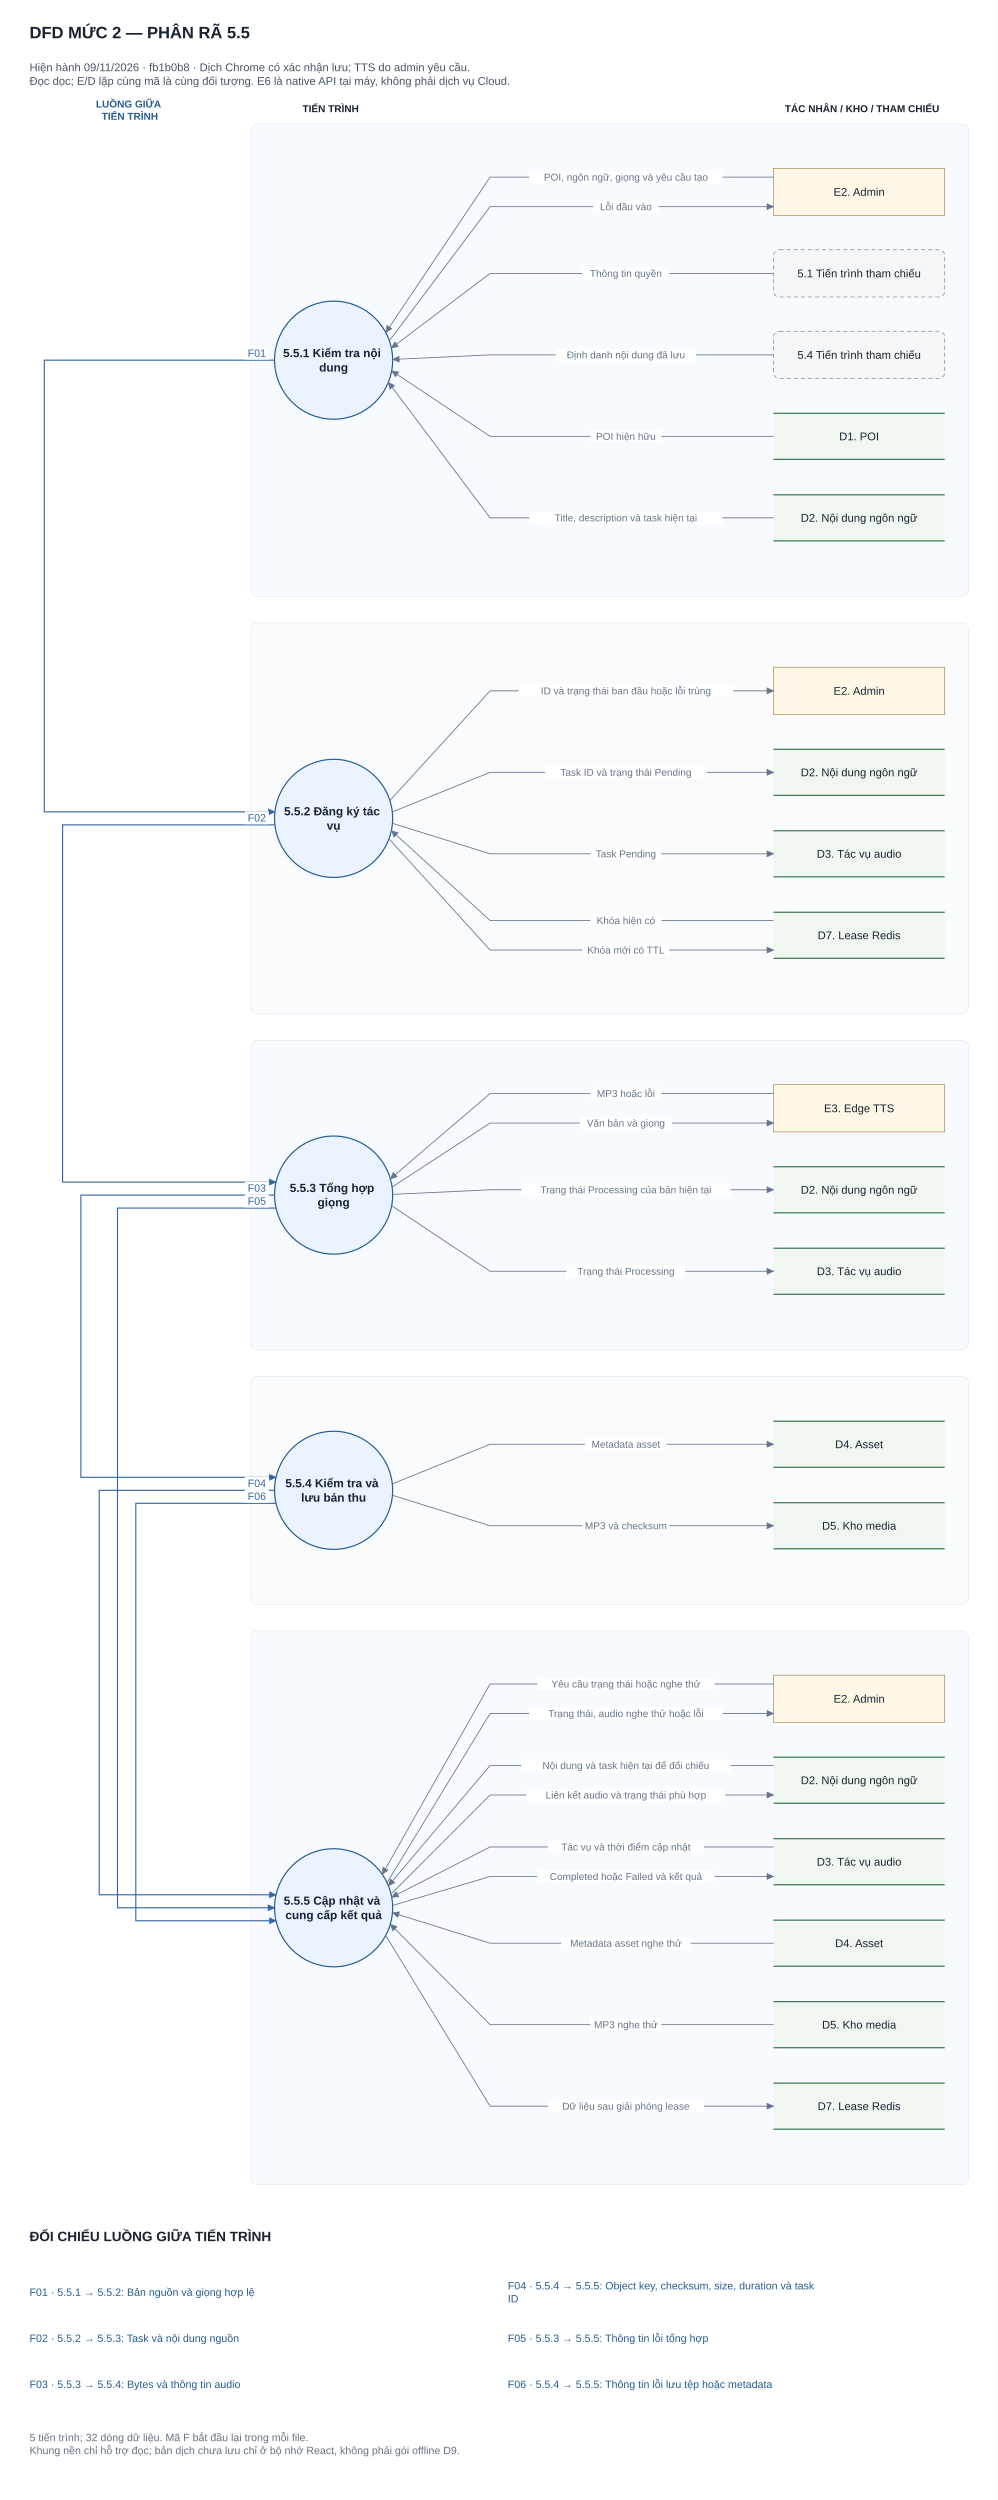
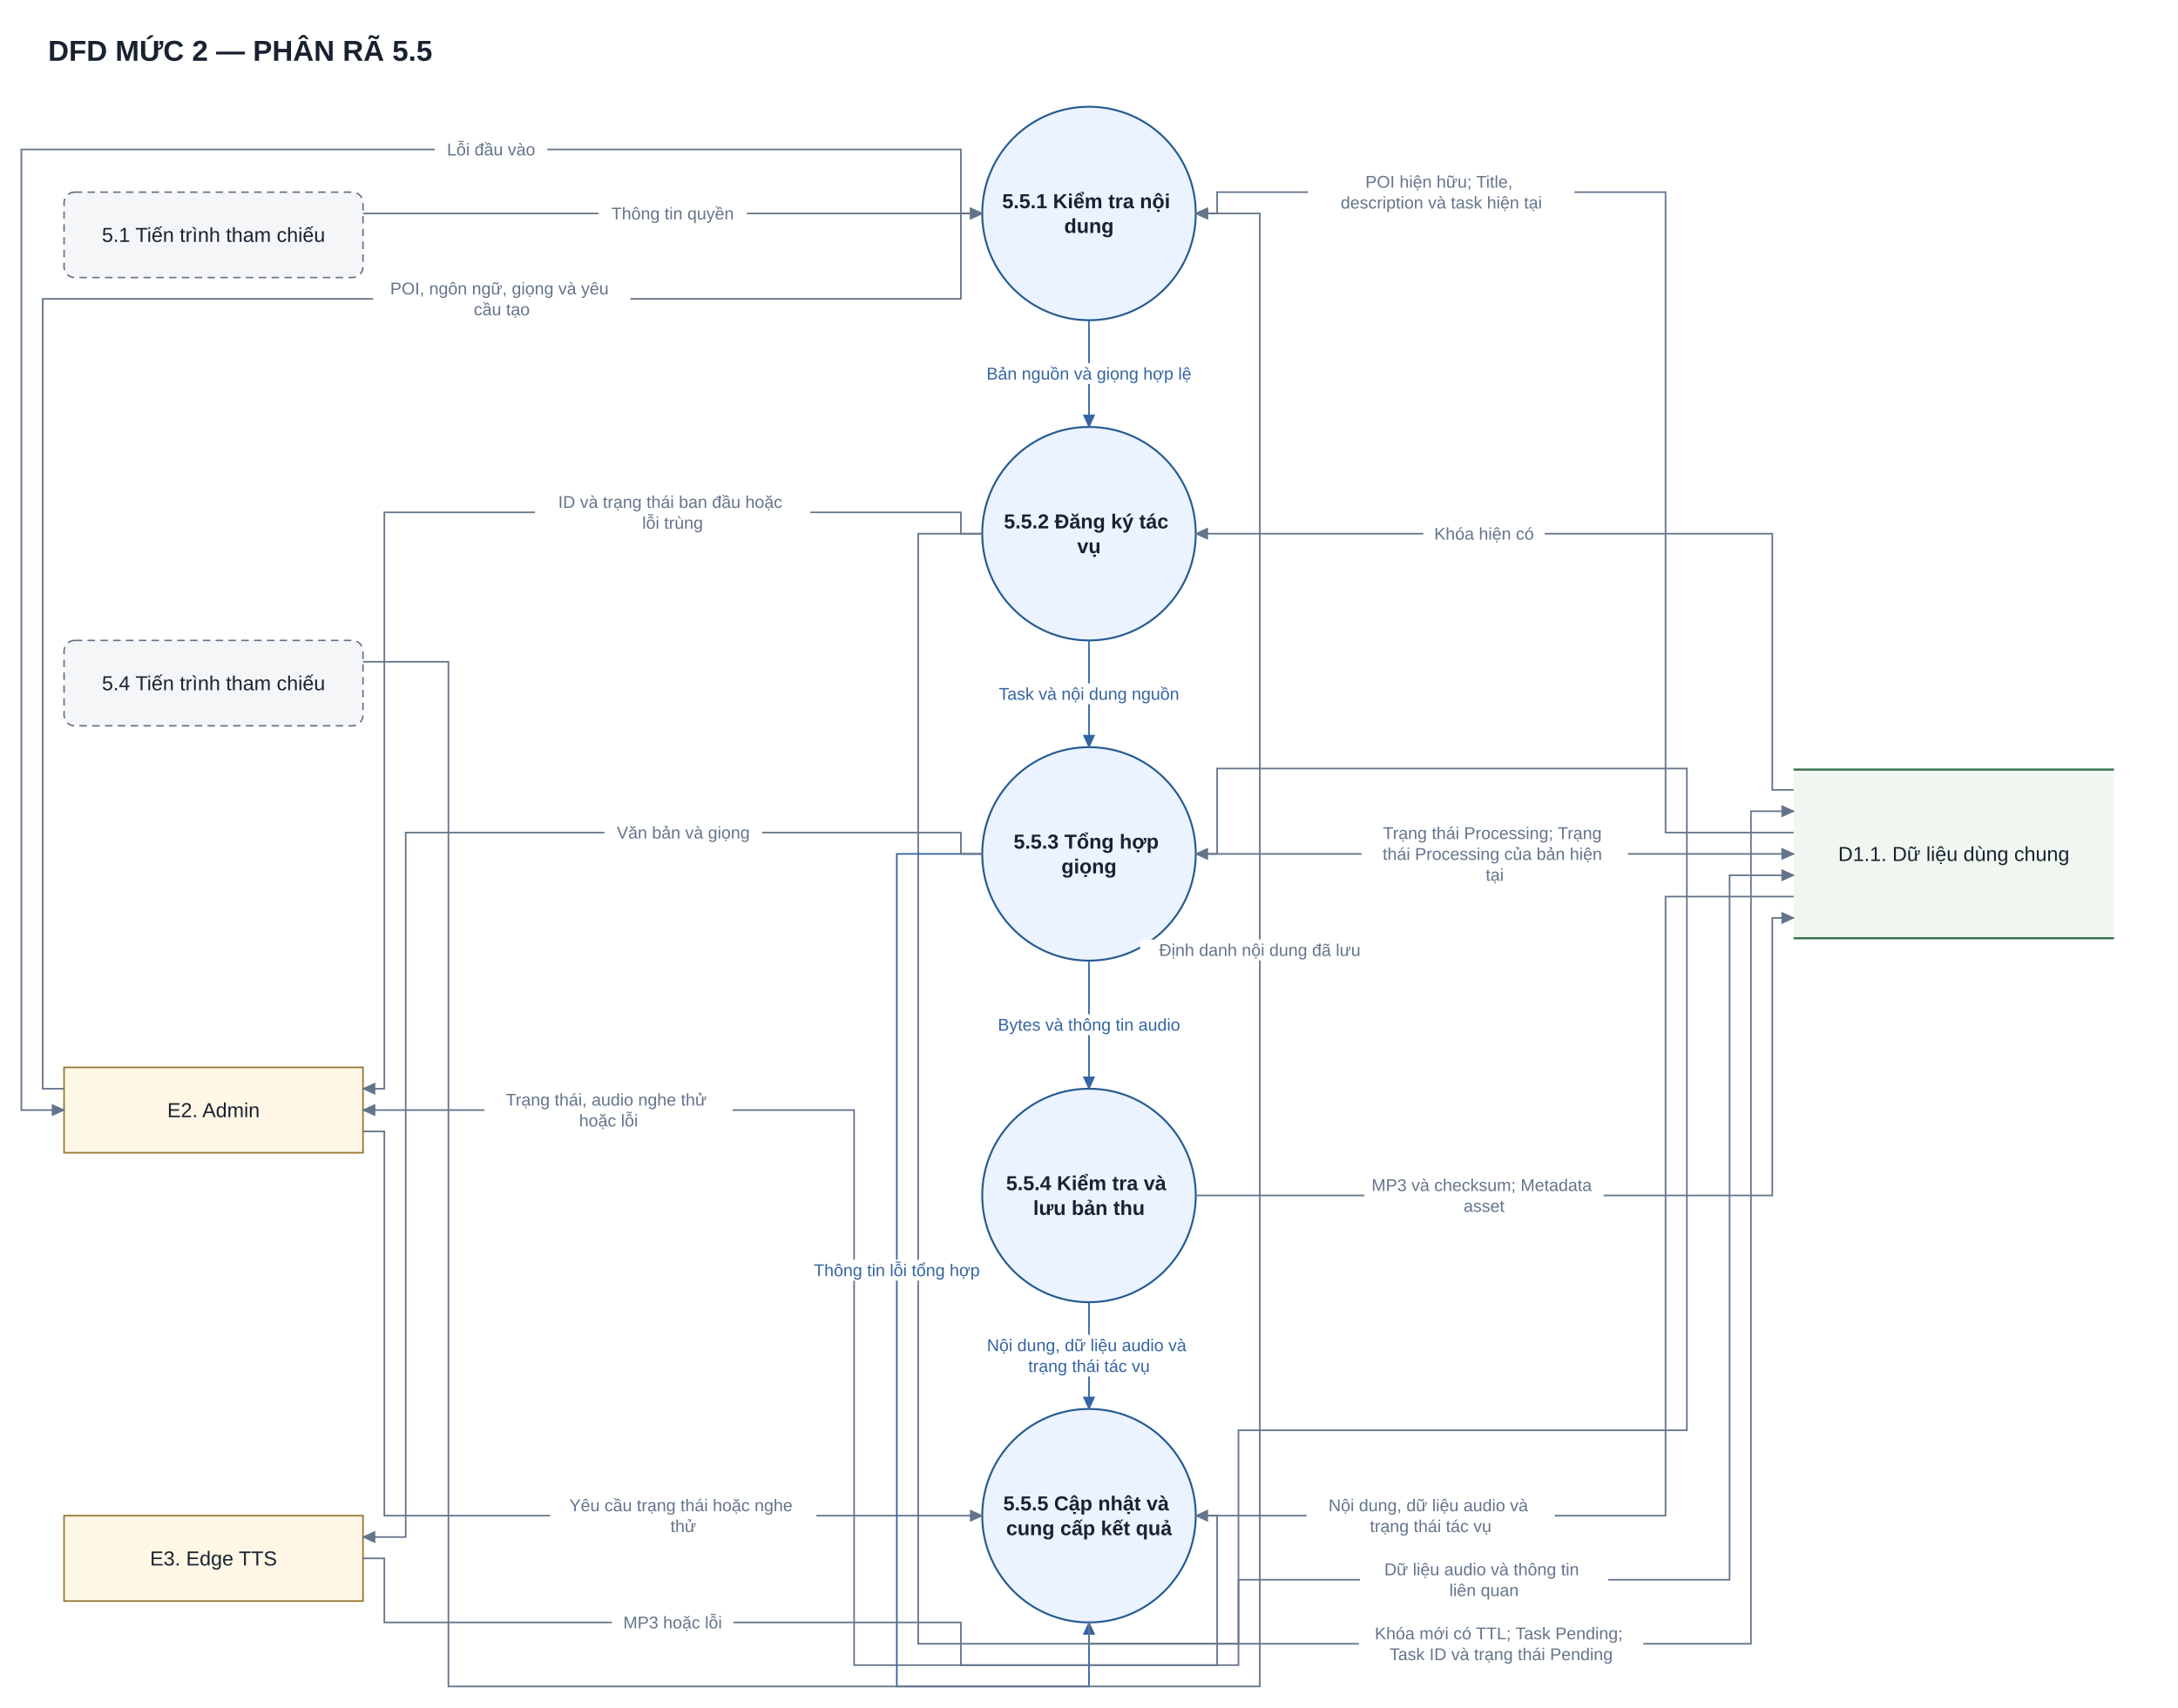
- <svg xmlns="http://www.w3.org/2000/svg" width="1690" height="4234" viewBox="0 0 1690 4234">
-   <rect width="1690" height="4234" fill="white" />
-   <rect x="425.0" y="210.0" width="1215.0" height="800.0" rx="10" fill="#f7faff" stroke="#e2e8f0" stroke-width="1" />
-   <ellipse cx="565.0" cy="610.0" rx="100.0" ry="100.0" fill="#eaf3ff" stroke="#245b91" stroke-width="2" />
-   <rect x="1310.0" y="285.0" width="290.0" height="80.0" rx="0" fill="#fff7e6" stroke="#9a7833" stroke-width="1" />
-   <rect x="1310.0" y="423.0" width="290.0" height="80.0" rx="10" fill="#f5f6f8" stroke="#667085" stroke-width="1" stroke-dasharray="7 5" />
-   <rect x="1310.0" y="561.0" width="290.0" height="80.0" rx="10" fill="#f5f6f8" stroke="#667085" stroke-width="1" stroke-dasharray="7 5" />
-   <rect x="1310.0" y="699.0" width="290.0" height="80.0" rx="0" fill="#f0f7f1" stroke="none" stroke-width="1" />
-   <rect x="1310.0" y="699.0" width="290.0" height="2.0" rx="0" fill="#38724e" stroke="none" stroke-width="1" />
-   <rect x="1310.0" y="777.0" width="290.0" height="2.0" rx="0" fill="#38724e" stroke="none" stroke-width="1" />
-   <rect x="1310.0" y="837.0" width="290.0" height="80.0" rx="0" fill="#f0f7f1" stroke="none" stroke-width="1" />
-   <rect x="1310.0" y="837.0" width="290.0" height="2.0" rx="0" fill="#38724e" stroke="none" stroke-width="1" />
-   <rect x="1310.0" y="915.0" width="290.0" height="2.0" rx="0" fill="#38724e" stroke="none" stroke-width="1" />
-   <rect x="425.0" y="1055.0" width="1215.0" height="662.0" rx="10" fill="#fafbfc" stroke="#e2e8f0" stroke-width="1" />
-   <ellipse cx="565.0" cy="1386.0" rx="100.0" ry="100.0" fill="#eaf3ff" stroke="#245b91" stroke-width="2" />
-   <rect x="1310.0" y="1130.0" width="290.0" height="80.0" rx="0" fill="#fff7e6" stroke="#9a7833" stroke-width="1" />
-   <rect x="1310.0" y="1268.0" width="290.0" height="80.0" rx="0" fill="#f0f7f1" stroke="none" stroke-width="1" />
-   <rect x="1310.0" y="1268.0" width="290.0" height="2.0" rx="0" fill="#38724e" stroke="none" stroke-width="1" />
-   <rect x="1310.0" y="1346.0" width="290.0" height="2.0" rx="0" fill="#38724e" stroke="none" stroke-width="1" />
-   <rect x="1310.0" y="1406.0" width="290.0" height="80.0" rx="0" fill="#f0f7f1" stroke="none" stroke-width="1" />
-   <rect x="1310.0" y="1406.0" width="290.0" height="2.0" rx="0" fill="#38724e" stroke="none" stroke-width="1" />
-   <rect x="1310.0" y="1484.0" width="290.0" height="2.0" rx="0" fill="#38724e" stroke="none" stroke-width="1" />
-   <rect x="1310.0" y="1544.0" width="290.0" height="80.0" rx="0" fill="#f0f7f1" stroke="none" stroke-width="1" />
-   <rect x="1310.0" y="1544.0" width="290.0" height="2.0" rx="0" fill="#38724e" stroke="none" stroke-width="1" />
-   <rect x="1310.0" y="1622.0" width="290.0" height="2.0" rx="0" fill="#38724e" stroke="none" stroke-width="1" />
-   <rect x="425.0" y="1762.0" width="1215.0" height="524.0" rx="10" fill="#f7faff" stroke="#e2e8f0" stroke-width="1" />
-   <ellipse cx="565.0" cy="2024.0" rx="100.0" ry="100.0" fill="#eaf3ff" stroke="#245b91" stroke-width="2" />
-   <rect x="1310.0" y="1837.0" width="290.0" height="80.0" rx="0" fill="#fff7e6" stroke="#9a7833" stroke-width="1" />
-   <rect x="1310.0" y="1975.0" width="290.0" height="80.0" rx="0" fill="#f0f7f1" stroke="none" stroke-width="1" />
-   <rect x="1310.0" y="1975.0" width="290.0" height="2.0" rx="0" fill="#38724e" stroke="none" stroke-width="1" />
-   <rect x="1310.0" y="2053.0" width="290.0" height="2.0" rx="0" fill="#38724e" stroke="none" stroke-width="1" />
-   <rect x="1310.0" y="2113.0" width="290.0" height="80.0" rx="0" fill="#f0f7f1" stroke="none" stroke-width="1" />
-   <rect x="1310.0" y="2113.0" width="290.0" height="2.0" rx="0" fill="#38724e" stroke="none" stroke-width="1" />
-   <rect x="1310.0" y="2191.0" width="290.0" height="2.0" rx="0" fill="#38724e" stroke="none" stroke-width="1" />
-   <rect x="425.0" y="2331.0" width="1215.0" height="386.0" rx="10" fill="#fafbfc" stroke="#e2e8f0" stroke-width="1" />
-   <ellipse cx="565.0" cy="2524.0" rx="100.0" ry="100.0" fill="#eaf3ff" stroke="#245b91" stroke-width="2" />
-   <rect x="1310.0" y="2406.0" width="290.0" height="80.0" rx="0" fill="#f0f7f1" stroke="none" stroke-width="1" />
-   <rect x="1310.0" y="2406.0" width="290.0" height="2.0" rx="0" fill="#38724e" stroke="none" stroke-width="1" />
-   <rect x="1310.0" y="2484.0" width="290.0" height="2.0" rx="0" fill="#38724e" stroke="none" stroke-width="1" />
-   <rect x="1310.0" y="2544.0" width="290.0" height="80.0" rx="0" fill="#f0f7f1" stroke="none" stroke-width="1" />
-   <rect x="1310.0" y="2544.0" width="290.0" height="2.0" rx="0" fill="#38724e" stroke="none" stroke-width="1" />
-   <rect x="1310.0" y="2622.0" width="290.0" height="2.0" rx="0" fill="#38724e" stroke="none" stroke-width="1" />
-   <rect x="425.0" y="2762.0" width="1215.0" height="938.0" rx="10" fill="#f7faff" stroke="#e2e8f0" stroke-width="1" />
-   <ellipse cx="565.0" cy="3231.0" rx="100.0" ry="100.0" fill="#eaf3ff" stroke="#245b91" stroke-width="2" />
-   <rect x="1310.0" y="2837.0" width="290.0" height="80.0" rx="0" fill="#fff7e6" stroke="#9a7833" stroke-width="1" />
-   <rect x="1310.0" y="2975.0" width="290.0" height="80.0" rx="0" fill="#f0f7f1" stroke="none" stroke-width="1" />
-   <rect x="1310.0" y="2975.0" width="290.0" height="2.0" rx="0" fill="#38724e" stroke="none" stroke-width="1" />
-   <rect x="1310.0" y="3053.0" width="290.0" height="2.0" rx="0" fill="#38724e" stroke="none" stroke-width="1" />
-   <rect x="1310.0" y="3113.0" width="290.0" height="80.0" rx="0" fill="#f0f7f1" stroke="none" stroke-width="1" />
-   <rect x="1310.0" y="3113.0" width="290.0" height="2.0" rx="0" fill="#38724e" stroke="none" stroke-width="1" />
-   <rect x="1310.0" y="3191.0" width="290.0" height="2.0" rx="0" fill="#38724e" stroke="none" stroke-width="1" />
-   <rect x="1310.0" y="3251.0" width="290.0" height="80.0" rx="0" fill="#f0f7f1" stroke="none" stroke-width="1" />
-   <rect x="1310.0" y="3251.0" width="290.0" height="2.0" rx="0" fill="#38724e" stroke="none" stroke-width="1" />
-   <rect x="1310.0" y="3329.0" width="290.0" height="2.0" rx="0" fill="#38724e" stroke="none" stroke-width="1" />
-   <rect x="1310.0" y="3389.0" width="290.0" height="80.0" rx="0" fill="#f0f7f1" stroke="none" stroke-width="1" />
-   <rect x="1310.0" y="3389.0" width="290.0" height="2.0" rx="0" fill="#38724e" stroke="none" stroke-width="1" />
-   <rect x="1310.0" y="3467.0" width="290.0" height="2.0" rx="0" fill="#38724e" stroke="none" stroke-width="1" />
-   <rect x="1310.0" y="3527.0" width="290.0" height="80.0" rx="0" fill="#f0f7f1" stroke="none" stroke-width="1" />
-   <rect x="1310.0" y="3527.0" width="290.0" height="2.0" rx="0" fill="#38724e" stroke="none" stroke-width="1" />
-   <rect x="1310.0" y="3605.0" width="290.0" height="2.0" rx="0" fill="#38724e" stroke="none" stroke-width="1" />
-   <polyline points="1310.0,300.0 830.0,300.0 653.32,563.1" fill="none" stroke="#64748b" stroke-width="1.4" />
-   <polygon points="653.32,563.1 655.301,551.181 663.603,556.755" fill="#64748b" stroke="#64748b" />
-   <rect x="896.326" y="289.63" width="327.35" height="20.74" fill="white" />
-   <text font-family="Arial, sans-serif" font-size="17.0" fill="#64748b" text-anchor="middle" font-weight="400">
-     <tspan x="1060.001" y="305.95">POI, ngôn ngữ, giọng và yêu cầu tạo</tspan>
+ <svg xmlns="http://www.w3.org/2000/svg" width="2040" height="1600" viewBox="0 0 2040 1600">
+   <rect width="2040" height="1600" fill="white" />
+   <rect x="60.0" y="1000.0" width="280.0" height="80.0" rx="0" fill="#fff7e6" stroke="#9a7833" stroke-width="1.5" />
+   <ellipse cx="1020.0" cy="200.0" rx="100.0" ry="100.0" fill="#eaf3ff" stroke="#245b91" stroke-width="1.8" />
+   <ellipse cx="1020.0" cy="500.0" rx="100.0" ry="100.0" fill="#eaf3ff" stroke="#245b91" stroke-width="1.8" />
+   <rect x="60.0" y="180.0" width="280.0" height="80.0" rx="10" fill="#f5f6f8" stroke="#667085" stroke-width="1.4" stroke-dasharray="7 5" />
+   <rect x="60.0" y="600.0" width="280.0" height="80.0" rx="10" fill="#f5f6f8" stroke="#667085" stroke-width="1.4" stroke-dasharray="7 5" />
+   <rect x="60.0" y="1420.0" width="280.0" height="80.0" rx="0" fill="#fff7e6" stroke="#9a7833" stroke-width="1.5" />
+   <ellipse cx="1020.0" cy="1120.0" rx="100.0" ry="100.0" fill="#eaf3ff" stroke="#245b91" stroke-width="1.8" />
+   <ellipse cx="1020.0" cy="1420.0" rx="100.0" ry="100.0" fill="#eaf3ff" stroke="#245b91" stroke-width="1.8" />
+   <ellipse cx="1020.0" cy="800.0" rx="100.0" ry="100.0" fill="#eaf3ff" stroke="#245b91" stroke-width="1.8" />
+   <rect x="1680.0" y="720.0" width="300.0" height="160.0" rx="0" fill="#f0f7f1" stroke="none" stroke-width="1" />
+   <rect x="1680.0" y="720.0" width="300.0" height="2.0" rx="0" fill="#38724e" stroke="none" stroke-width="1" />
+   <rect x="1680.0" y="878.0" width="300.0" height="2.0" rx="0" fill="#38724e" stroke="none" stroke-width="1" />
+   <polyline points="1120.0,800.0 1680.0,800.0" fill="none" stroke="#64748b" stroke-width="1.5" />
+   <polygon points="1680.0,800.0 1669.0,805.0 1669.0,795.0" fill="#64748b" stroke="#64748b" />
+   <rect x="1275.28" y="770.72" width="249.44" height="58.56" fill="white" />
+   <text font-family="Arial, sans-serif" font-size="16.0" fill="#64748b" text-anchor="middle" font-weight="400">
+     <tspan x="1400.0" y="786.08">Trạng thái Processing; Trạng</tspan>
+     <tspan x="1400.0" y="805.6">thái Processing của bản hiện</tspan>
+     <tspan x="1400.0" y="825.12">tại</tspan>
  </text>
-   <polyline points="1310.0,463.0 830.0,463.0 662.859,589.42" fill="none" stroke="#64748b" stroke-width="1.4" />
-   <polygon points="662.859,589.42 668.616,578.797 674.649,586.772" fill="#64748b" stroke="#64748b" />
-   <rect x="986.422" y="452.63" width="147.15" height="20.74" fill="white" />
-   <text font-family="Arial, sans-serif" font-size="17.0" fill="#64748b" text-anchor="middle" font-weight="400">
-     <tspan x="1059.997" y="468.95">Thông tin quyền</tspan>
+   <polyline points="340.0,200.0 920.0,200.0" fill="none" stroke="#64748b" stroke-width="1.5" />
+   <polygon points="920.0,200.0 909.0,205.0 909.0,195.0" fill="#64748b" stroke="#64748b" />
+   <rect x="560.4" y="190.24" width="139.2" height="19.52" fill="white" />
+   <text font-family="Arial, sans-serif" font-size="16.0" fill="#64748b" text-anchor="middle" font-weight="400">
+     <tspan x="630.0" y="205.6">Thông tin quyền</tspan>
  </text>
-   <polyline points="1310.0,601.0 830.0,601.0 664.992,608.74" fill="none" stroke="#64748b" stroke-width="1.4" />
-   <polygon points="664.992,608.74 675.746,603.23 676.214,613.219" fill="#64748b" stroke="#64748b" />
-   <rect x="941.37" y="590.63" width="237.25" height="20.74" fill="white" />
-   <text font-family="Arial, sans-serif" font-size="17.0" fill="#64748b" text-anchor="middle" font-weight="400">
-     <tspan x="1059.995" y="606.95">Định danh nội dung đã lưu</tspan>
+   <polyline points="1020.0,300.0 1020.0,400.0" fill="none" stroke="#3564a3" stroke-width="1.5" />
+   <polygon points="1020.0,400.0 1015.0,389.0 1025.0,389.0" fill="#3564a3" stroke="#3564a3" />
+   <rect x="908.0" y="340.24" width="224.0" height="19.52" fill="white" />
+   <text font-family="Arial, sans-serif" font-size="16.0" fill="#3564a3" text-anchor="middle" font-weight="400">
+     <tspan x="1020.0" y="355.6">Bản nguồn và giọng hợp lệ</tspan>
  </text>
-   <polyline points="1310.0,739.0 830.0,739.0 663.356,628.06" fill="none" stroke="#64748b" stroke-width="1.4" />
-   <polygon points="663.356,628.06 675.283,629.994 669.741,638.318" fill="#64748b" stroke="#64748b" />
-   <rect x="999.943" y="728.63" width="120.12" height="20.74" fill="white" />
-   <text font-family="Arial, sans-serif" font-size="17.0" fill="#64748b" text-anchor="middle" font-weight="400">
-     <tspan x="1060.003" y="744.95">POI hiện hữu</tspan>
+   <polyline points="1020.0,600.0 1020.0,700.0" fill="none" stroke="#3564a3" stroke-width="1.5" />
+   <polygon points="1020.0,700.0 1015.0,689.0 1025.0,689.0" fill="#3564a3" stroke="#3564a3" />
+   <rect x="920.72" y="640.24" width="198.56" height="19.52" fill="white" />
+   <text font-family="Arial, sans-serif" font-size="16.0" fill="#3564a3" text-anchor="middle" font-weight="400">
+     <tspan x="1020.0" y="655.6">Task và nội dung nguồn</tspan>
  </text>
-   <polyline points="1310.0,877.0 830.0,877.0 657.751,647.38" fill="none" stroke="#64748b" stroke-width="1.4" />
-   <polygon points="657.751,647.38 668.351,653.179 660.352,659.18" fill="#64748b" stroke="#64748b" />
-   <rect x="896.322" y="866.63" width="327.35" height="20.74" fill="white" />
-   <text font-family="Arial, sans-serif" font-size="17.0" fill="#64748b" text-anchor="middle" font-weight="400">
-     <tspan x="1059.997" y="882.95">Title, description và task hiện tại</tspan>
+   <polyline points="1020.0,1220.0 1020.0,1320.0" fill="none" stroke="#3564a3" stroke-width="1.5" />
+   <polygon points="1020.0,1320.0 1015.0,1309.0 1025.0,1309.0" fill="#3564a3" stroke="#3564a3" />
+   <rect x="903.76" y="1250.48" width="232.48" height="39.04" fill="white" />
+   <text font-family="Arial, sans-serif" font-size="16.0" fill="#3564a3" text-anchor="middle" font-weight="400">
+     <tspan x="1020.0" y="1265.84">Nội dung, dữ liệu audio và</tspan>
+     <tspan x="1020.0" y="1285.36">trạng thái tác vụ</tspan>
  </text>
-   <polyline points="659.433,577.1 830.0,350.0 1310.0,350.0" fill="none" stroke="#64748b" stroke-width="1.4" />
-   <polygon points="1310.0,350.0 1299.0,355.0 1299.0,345.0" fill="#64748b" stroke="#64748b" />
-   <rect x="1004.445" y="339.63" width="111.11" height="20.74" fill="white" />
-   <text font-family="Arial, sans-serif" font-size="17.0" fill="#64748b" text-anchor="middle" font-weight="400">
-     <tspan x="1060" y="355.95">Lỗi đầu vào</tspan>
+   <polyline points="1020.0,900.0 1020.0,1020.0" fill="none" stroke="#3564a3" stroke-width="1.5" />
+   <polygon points="1020.0,1020.0 1015.0,1009.0 1025.0,1009.0" fill="#3564a3" stroke="#3564a3" />
+   <rect x="912.24" y="950.24" width="215.52" height="19.52" fill="white" />
+   <text font-family="Arial, sans-serif" font-size="16.0" fill="#3564a3" text-anchor="middle" font-weight="400">
+     <tspan x="1020.0" y="965.6">Bytes và thông tin audio</tspan>
  </text>
-   <polyline points="1310.0,1559.0 830.0,1559.0 662.83,1406.72" fill="none" stroke="#64748b" stroke-width="1.4" />
-   <polygon points="662.83,1406.72 674.329,1410.431 667.595,1417.824" fill="#64748b" stroke="#64748b" />
-   <rect x="999.945" y="1548.63" width="120.12" height="20.74" fill="white" />
-   <text font-family="Arial, sans-serif" font-size="17.0" fill="#64748b" text-anchor="middle" font-weight="400">
-     <tspan x="1060.005" y="1564.95">Khóa hiện có</tspan>
+   <polyline points="1120.0,1120.0 1660.0,1120.0 1660.0,860.0 1680.0,860.0" fill="none" stroke="#64748b" stroke-width="1.5" />
+   <polygon points="1680.0,860.0 1669.0,865.0 1669.0,855.0" fill="#64748b" stroke="#64748b" />
+   <rect x="1278.0" y="1100.48" width="224.0" height="39.04" fill="white" />
+   <text font-family="Arial, sans-serif" font-size="16.0" fill="#64748b" text-anchor="middle" font-weight="400">
+     <tspan x="1390.0" y="1115.84">MP3 và checksum; Metadata</tspan>
+     <tspan x="1390.0" y="1135.36">asset</tspan>
  </text>
-   <polyline points="658.779,1420.72 830.0,1609.0 1310.0,1609.0" fill="none" stroke="#64748b" stroke-width="1.4" />
-   <polygon points="1310.0,1609.0 1299.0,1614.0 1299.0,1604.0" fill="#64748b" stroke="#64748b" />
-   <rect x="986.429" y="1598.63" width="147.15" height="20.74" fill="white" />
-   <text font-family="Arial, sans-serif" font-size="17.0" fill="#64748b" text-anchor="middle" font-weight="400">
-     <tspan x="1060.004" y="1614.95">Khóa mới có TTL</tspan>
+   <polyline points="1680.0,740.0 1660.0,740.0 1660.0,500.0 1120.0,500.0" fill="none" stroke="#64748b" stroke-width="1.5" />
+   <polygon points="1120.0,500.0 1131.0,495.0 1131.0,505.0" fill="#64748b" stroke="#64748b" />
+   <rect x="1333.12" y="490.24" width="113.76" height="19.52" fill="white" />
+   <text font-family="Arial, sans-serif" font-size="16.0" fill="#64748b" text-anchor="middle" font-weight="400">
+     <tspan x="1390.0" y="505.6">Khóa hiện có</tspan>
  </text>
-   <polyline points="664.647,1394.4 830.0,1446.0 1310.0,1446.0" fill="none" stroke="#64748b" stroke-width="1.4" />
-   <polygon points="1310.0,1446.0 1299.0,1451.0 1299.0,1441.0" fill="#64748b" stroke="#64748b" />
-   <rect x="999.941" y="1435.63" width="120.12" height="20.74" fill="white" />
-   <text font-family="Arial, sans-serif" font-size="17.0" fill="#64748b" text-anchor="middle" font-weight="400">
-     <tspan x="1060.001" y="1451.95">Task Pending</tspan>
+   <polyline points="920.0,500.0 860.0,500.0 860.0,1540.0 1640.0,1540.0 1640.0,760.0 1680.0,760.0" fill="none" stroke="#64748b" stroke-width="1.5" />
+   <polygon points="1680.0,760.0 1669.0,765.0 1669.0,755.0" fill="#64748b" stroke="#64748b" />
+   <rect x="1272.8" y="1520.48" width="266.4" height="39.04" fill="white" />
+   <text font-family="Arial, sans-serif" font-size="16.0" fill="#64748b" text-anchor="middle" font-weight="400">
+     <tspan x="1406.0" y="1535.84">Khóa mới có TTL; Task Pending;</tspan>
+     <tspan x="1406.0" y="1555.36">Task ID và trạng thái Pending</tspan>
  </text>
-   <polyline points="664.402,1375.08 830.0,1308.0 1310.0,1308.0" fill="none" stroke="#64748b" stroke-width="1.4" />
-   <polygon points="1310.0,1308.0 1299.0,1313.0 1299.0,1303.0" fill="#64748b" stroke="#64748b" />
-   <rect x="923.351" y="1297.63" width="273.29" height="20.74" fill="white" />
-   <text font-family="Arial, sans-serif" font-size="17.0" fill="#64748b" text-anchor="middle" font-weight="400">
-     <tspan x="1059.996" y="1313.95">Task ID và trạng thái Pending</tspan>
+   <polyline points="340.0,1060.0 360.0,1060.0 360.0,1420.0 920.0,1420.0" fill="none" stroke="#64748b" stroke-width="1.5" />
+   <polygon points="920.0,1420.0 909.0,1425.0 909.0,1415.0" fill="#64748b" stroke="#64748b" />
+   <rect x="515.28" y="1400.48" width="249.44" height="39.04" fill="white" />
+   <text font-family="Arial, sans-serif" font-size="16.0" fill="#64748b" text-anchor="middle" font-weight="400">
+     <tspan x="640.0" y="1415.84">Yêu cầu trạng thái hoặc nghe</tspan>
+     <tspan x="640.0" y="1435.36">thử</tspan>
  </text>
-   <polyline points="660.318,1355.76 830.0,1170.0 1310.0,1170.0" fill="none" stroke="#64748b" stroke-width="1.4" />
-   <polygon points="1310.0,1170.0 1299.0,1175.0 1299.0,1165.0" fill="#64748b" stroke="#64748b" />
-   <rect x="878.309" y="1159.63" width="363.39" height="20.74" fill="white" />
-   <text font-family="Arial, sans-serif" font-size="17.0" fill="#64748b" text-anchor="middle" font-weight="400">
-     <tspan x="1060.004" y="1175.95">ID và trạng thái ban đầu hoặc lỗi trùng</tspan>
+   <polyline points="1120.0,1420.0 1140.0,1420.0 1140.0,1560.0 800.0,1560.0 800.0,1040.0 340.0,1040.0" fill="none" stroke="#64748b" stroke-width="1.5" />
+   <polygon points="340.0,1040.0 351.0,1035.0 351.0,1045.0" fill="#64748b" stroke="#64748b" />
+   <rect x="453.76" y="1020.48" width="232.48" height="39.04" fill="white" />
+   <text font-family="Arial, sans-serif" font-size="16.0" fill="#64748b" text-anchor="middle" font-weight="400">
+     <tspan x="570.0" y="1035.84">Trạng thái, audio nghe thử</tspan>
+     <tspan x="570.0" y="1055.36">hoặc lỗi</tspan>
  </text>
-   <polyline points="663.356,2042.06 830.0,2153.0 1310.0,2153.0" fill="none" stroke="#64748b" stroke-width="1.4" />
-   <polygon points="1310.0,2153.0 1299.0,2158.0 1299.0,2148.0" fill="#64748b" stroke="#64748b" />
-   <rect x="959.398" y="2142.63" width="201.21" height="20.74" fill="white" />
-   <text font-family="Arial, sans-serif" font-size="17.0" fill="#64748b" text-anchor="middle" font-weight="400">
-     <tspan x="1060.003" y="2158.95">Trạng thái Processing</tspan>
+   <polyline points="920.0,800.0 840.0,800.0 840.0,1580.0 1020.0,1580.0 1020.0,1520.0" fill="none" stroke="#3564a3" stroke-width="1.5" />
+   <polygon points="1020.0,1520.0 1025.0,1531.0 1015.0,1531.0" fill="#3564a3" stroke="#3564a3" />
+   <rect x="740.72" y="1180.24" width="198.56" height="19.52" fill="white" />
+   <text font-family="Arial, sans-serif" font-size="16.0" fill="#3564a3" text-anchor="middle" font-weight="400">
+     <tspan x="840.0" y="1195.6">Thông tin lỗi tổng hợp</tspan>
  </text>
-   <polyline points="664.992,2022.74 830.0,2015.0 1310.0,2015.0" fill="none" stroke="#64748b" stroke-width="1.4" />
-   <polygon points="1310.0,2015.0 1299.0,2020.0 1299.0,2010.0" fill="#64748b" stroke="#64748b" />
-   <rect x="882.805" y="2004.63" width="354.38" height="20.74" fill="white" />
-   <text font-family="Arial, sans-serif" font-size="17.0" fill="#64748b" text-anchor="middle" font-weight="400">
-     <tspan x="1059.995" y="2020.95">Trạng thái Processing của bản hiện tại</tspan>
+   <polyline points="340.0,620.0 420.0,620.0 420.0,1580.0 1180.0,1580.0 1180.0,200.0 1120.0,200.0" fill="none" stroke="#64748b" stroke-width="1.5" />
+   <polygon points="1120.0,200.0 1131.0,195.0 1131.0,205.0" fill="#64748b" stroke="#64748b" />
+   <rect x="1068.0" y="880.24" width="224.0" height="19.52" fill="white" />
+   <text font-family="Arial, sans-serif" font-size="16.0" fill="#64748b" text-anchor="middle" font-weight="400">
+     <tspan x="1180.0" y="895.6">Định danh nội dung đã lưu</tspan>
  </text>
-   <polyline points="664.074,2010.42 830.0,1902.0 1310.0,1902.0" fill="none" stroke="#64748b" stroke-width="1.4" />
-   <polygon points="1310.0,1902.0 1299.0,1907.0 1299.0,1897.0" fill="#64748b" stroke="#64748b" />
-   <rect x="981.916" y="1891.63" width="156.16" height="20.74" fill="white" />
-   <text font-family="Arial, sans-serif" font-size="17.0" fill="#64748b" text-anchor="middle" font-weight="400">
-     <tspan x="1059.996" y="1907.95">Văn bản và giọng</tspan>
+   <polyline points="920.0,500.0 900.0,500.0 900.0,480.0 360.0,480.0 360.0,1020.0 340.0,1020.0" fill="none" stroke="#64748b" stroke-width="1.5" />
+   <polygon points="340.0,1020.0 351.0,1015.0 351.0,1025.0" fill="#64748b" stroke="#64748b" />
+   <rect x="501.04" y="460.48" width="257.92" height="39.04" fill="white" />
+   <text font-family="Arial, sans-serif" font-size="16.0" fill="#64748b" text-anchor="middle" font-weight="400">
+     <tspan x="630.0" y="475.84">ID và trạng thái ban đầu hoặc</tspan>
+     <tspan x="630.0" y="495.36">lỗi trùng</tspan>
  </text>
-   <polyline points="1310.0,1852.0 830.0,1852.0 661.122,1996.42" fill="none" stroke="#64748b" stroke-width="1.4" />
-   <polygon points="661.122,1996.42 666.232,1985.471 672.731,1993.071" fill="#64748b" stroke="#64748b" />
-   <rect x="999.935" y="1841.63" width="120.12" height="20.74" fill="white" />
-   <text font-family="Arial, sans-serif" font-size="17.0" fill="#64748b" text-anchor="middle" font-weight="400">
-     <tspan x="1059.995" y="1857.95">MP3 hoặc lỗi</tspan>
+   <polyline points="1680.0,840.0 1560.0,840.0 1560.0,1420.0 1120.0,1420.0" fill="none" stroke="#64748b" stroke-width="1.5" />
+   <polygon points="1120.0,1420.0 1131.0,1415.0 1131.0,1425.0" fill="#64748b" stroke="#64748b" />
+   <rect x="1223.76" y="1400.48" width="232.48" height="39.04" fill="white" />
+   <text font-family="Arial, sans-serif" font-size="16.0" fill="#64748b" text-anchor="middle" font-weight="400">
+     <tspan x="1340.0" y="1415.84">Nội dung, dữ liệu audio và</tspan>
+     <tspan x="1340.0" y="1435.36">trạng thái tác vụ</tspan>
  </text>
-   <polyline points="664.647,2532.4 830.0,2584.0 1310.0,2584.0" fill="none" stroke="#64748b" stroke-width="1.4" />
-   <polygon points="1310.0,2584.0 1299.0,2589.0 1299.0,2579.0" fill="#64748b" stroke="#64748b" />
-   <rect x="986.426" y="2573.63" width="147.15" height="20.74" fill="white" />
-   <text font-family="Arial, sans-serif" font-size="17.0" fill="#64748b" text-anchor="middle" font-weight="400">
-     <tspan x="1060.001" y="2589.95">MP3 và checksum</tspan>
+   <polyline points="1020.0,1520.0 1020.0,1540.0 1160.0,1540.0 1160.0,1480.0 1620.0,1480.0 1620.0,820.0 1680.0,820.0" fill="none" stroke="#64748b" stroke-width="1.5" />
+   <polygon points="1680.0,820.0 1669.0,825.0 1669.0,815.0" fill="#64748b" stroke="#64748b" />
+   <rect x="1273.76" y="1460.48" width="232.48" height="39.04" fill="white" />
+   <text font-family="Arial, sans-serif" font-size="16.0" fill="#64748b" text-anchor="middle" font-weight="400">
+     <tspan x="1390.0" y="1475.84">Dữ liệu audio và thông tin</tspan>
+     <tspan x="1390.0" y="1495.36">liên quan</tspan>
  </text>
-   <polyline points="664.402,2513.08 830.0,2446.0 1310.0,2446.0" fill="none" stroke="#64748b" stroke-width="1.4" />
-   <polygon points="1310.0,2446.0 1299.0,2451.0 1299.0,2441.0" fill="#64748b" stroke="#64748b" />
-   <rect x="990.926" y="2435.63" width="138.14" height="20.74" fill="white" />
-   <text font-family="Arial, sans-serif" font-size="17.0" fill="#64748b" text-anchor="middle" font-weight="400">
-     <tspan x="1059.996" y="2451.95">Metadata asset</tspan>
+   <polyline points="1680.0,780.0 1560.0,780.0 1560.0,180.0 1140.0,180.0 1140.0,200.0 1120.0,200.0" fill="none" stroke="#64748b" stroke-width="1.5" />
+   <polygon points="1120.0,200.0 1131.0,195.0 1131.0,205.0" fill="#64748b" stroke="#64748b" />
+   <rect x="1225.28" y="160.48" width="249.44" height="39.04" fill="white" />
+   <text font-family="Arial, sans-serif" font-size="16.0" fill="#64748b" text-anchor="middle" font-weight="400">
+     <tspan x="1350.0" y="175.84">POI hiện hữu; Title,</tspan>
+     <tspan x="1350.0" y="195.36">description và task hiện tại</tspan>
  </text>
-   <polyline points="1310.0,2990.0 830.0,2990.0 657.807,3193.76" fill="none" stroke="#64748b" stroke-width="1.4" />
-   <polygon points="657.807,3193.76 661.088,3182.131 668.726,3188.586" fill="#64748b" stroke="#64748b" />
-   <rect x="882.813" y="2979.63" width="354.38" height="20.74" fill="white" />
-   <text font-family="Arial, sans-serif" font-size="17.0" fill="#64748b" text-anchor="middle" font-weight="400">
-     <tspan x="1060.003" y="2995.95">Nội dung và task hiện tại để đối chiếu</tspan>
+   <polyline points="920.0,800.0 900.0,800.0 900.0,780.0 380.0,780.0 380.0,1440.0 340.0,1440.0" fill="none" stroke="#64748b" stroke-width="1.5" />
+   <polygon points="340.0,1440.0 351.0,1435.0 351.0,1445.0" fill="#64748b" stroke="#64748b" />
+   <rect x="566.16" y="770.24" width="147.68" height="19.52" fill="white" />
+   <text font-family="Arial, sans-serif" font-size="16.0" fill="#64748b" text-anchor="middle" font-weight="400">
+     <tspan x="640.0" y="785.6">Văn bản và giọng</tspan>
  </text>
-   <polyline points="1310.0,3128.0 830.0,3128.0 663.381,3213.08" fill="none" stroke="#64748b" stroke-width="1.4" />
-   <polygon points="663.381,3213.08 670.904,3203.624 675.452,3212.531" fill="#64748b" stroke="#64748b" />
-   <rect x="927.858" y="3117.63" width="264.28" height="20.74" fill="white" />
-   <text font-family="Arial, sans-serif" font-size="17.0" fill="#64748b" text-anchor="middle" font-weight="400">
-     <tspan x="1059.998" y="3133.95">Tác vụ và thời điểm cập nhật</tspan>
+   <polyline points="340.0,1460.0 360.0,1460.0 360.0,1520.0 900.0,1520.0 900.0,1560.0 1160.0,1560.0 1160.0,1340.0 1580.0,1340.0 1580.0,720.0 1140.0,720.0 1140.0,800.0 1120.0,800.0" fill="none" stroke="#64748b" stroke-width="1.5" />
+   <polygon points="1120.0,800.0 1131.0,795.0 1131.0,805.0" fill="#64748b" stroke="#64748b" />
+   <rect x="573.12" y="1510.24" width="113.76" height="19.52" fill="white" />
+   <text font-family="Arial, sans-serif" font-size="16.0" fill="#64748b" text-anchor="middle" font-weight="400">
+     <tspan x="630.0" y="1525.6">MP3 hoặc lỗi</tspan>
  </text>
-   <polyline points="1310.0,2852.0 830.0,2852.0 647.468,3174.44" fill="none" stroke="#64748b" stroke-width="1.4" />
-   <polygon points="647.468,3174.44 648.536,3162.404 657.238,3167.331" fill="#64748b" stroke="#64748b" />
-   <rect x="909.84" y="2841.63" width="300.32" height="20.74" fill="white" />
-   <text font-family="Arial, sans-serif" font-size="17.0" fill="#64748b" text-anchor="middle" font-weight="400">
-     <tspan x="1060" y="2857.95">Yêu cầu trạng thái hoặc nghe thử</tspan>
+   <polyline points="60.0,1020.0 40.0,1020.0 40.0,280.0 900.0,280.0 900.0,200.0 920.0,200.0" fill="none" stroke="#64748b" stroke-width="1.5" />
+   <polygon points="920.0,200.0 909.0,205.0 909.0,195.0" fill="#64748b" stroke="#64748b" />
+   <rect x="349.52" y="260.48" width="240.96" height="39.04" fill="white" />
+   <text font-family="Arial, sans-serif" font-size="16.0" fill="#64748b" text-anchor="middle" font-weight="400">
+     <tspan x="470.0" y="275.84">POI, ngôn ngữ, giọng và yêu</tspan>
+     <tspan x="470.0" y="295.36">cầu tạo</tspan>
  </text>
-   <polyline points="1310.0,3291.0 830.0,3291.0 664.647,3239.4" fill="none" stroke="#64748b" stroke-width="1.4" />
-   <polygon points="664.647,3239.4 676.637,3237.904 673.658,3247.45" fill="#64748b" stroke="#64748b" />
-   <rect x="950.386" y="3280.63" width="219.23" height="20.74" fill="white" />
-   <text font-family="Arial, sans-serif" font-size="17.0" fill="#64748b" text-anchor="middle" font-weight="400">
-     <tspan x="1060.001" y="3296.95">Metadata asset nghe thử</tspan>
+   <polyline points="920.0,200.0 900.0,200.0 900.0,140.0 20.0,140.0 20.0,1040.0 60.0,1040.0" fill="none" stroke="#64748b" stroke-width="1.5" />
+   <polygon points="60.0,1040.0 49.0,1045.0 49.0,1035.0" fill="#64748b" stroke="#64748b" />
+   <rect x="407.36" y="130.24" width="105.28" height="19.52" fill="white" />
+   <text font-family="Arial, sans-serif" font-size="16.0" fill="#64748b" text-anchor="middle" font-weight="400">
+     <tspan x="460.0" y="145.6">Lỗi đầu vào</tspan>
  </text>
-   <polyline points="1310.0,3429.0 830.0,3429.0 661.081,3258.72" fill="none" stroke="#64748b" stroke-width="1.4" />
-   <polygon points="661.081,3258.72 672.378,3263.008 665.278,3270.051" fill="#64748b" stroke="#64748b" />
-   <rect x="999.944" y="3418.63" width="120.12" height="20.74" fill="white" />
-   <text font-family="Arial, sans-serif" font-size="17.0" fill="#64748b" text-anchor="middle" font-weight="400">
-     <tspan x="1060.004" y="3434.95">MP3 nghe thử</tspan>
-   </text>
-   <polyline points="662.262,3207.76 830.0,3040.0 1310.0,3040.0" fill="none" stroke="#64748b" stroke-width="1.4" />
-   <polygon points="1310.0,3040.0 1299.0,3045.0 1299.0,3035.0" fill="#64748b" stroke="#64748b" />
-   <rect x="891.824" y="3029.63" width="336.36" height="20.74" fill="white" />
-   <text font-family="Arial, sans-serif" font-size="17.0" fill="#64748b" text-anchor="middle" font-weight="400">
-     <tspan x="1060.004" y="3045.95">Liên kết audio và trạng thái phù hợp</tspan>
-   </text>
-   <polyline points="664.923,3227.08 830.0,3178.0 1310.0,3178.0" fill="none" stroke="#64748b" stroke-width="1.4" />
-   <polygon points="1310.0,3178.0 1299.0,3183.0 1299.0,3173.0" fill="#64748b" stroke="#64748b" />
-   <rect x="909.841" y="3167.63" width="300.32" height="20.74" fill="white" />
-   <text font-family="Arial, sans-serif" font-size="17.0" fill="#64748b" text-anchor="middle" font-weight="400">
-     <tspan x="1060.001" y="3183.95">Completed hoặc Failed và kết quả</tspan>
-   </text>
-   <polyline points="653.245,3278.04 830.0,3567.0 1310.0,3567.0" fill="none" stroke="#64748b" stroke-width="1.4" />
-   <polygon points="1310.0,3567.0 1299.0,3572.0 1299.0,3562.0" fill="#64748b" stroke="#64748b" />
-   <rect x="927.863" y="3556.63" width="264.28" height="20.74" fill="white" />
-   <text font-family="Arial, sans-serif" font-size="17.0" fill="#64748b" text-anchor="middle" font-weight="400">
-     <tspan x="1060.003" y="3572.95">Dữ liệu sau giải phóng lease</tspan>
-   </text>
-   <polyline points="655.491,3188.44 830.0,2902.0 1310.0,2902.0" fill="none" stroke="#64748b" stroke-width="1.4" />
-   <polygon points="1310.0,2902.0 1299.0,2907.0 1299.0,2897.0" fill="#64748b" stroke="#64748b" />
-   <rect x="896.329" y="2891.63" width="327.35" height="20.74" fill="white" />
-   <text font-family="Arial, sans-serif" font-size="17.0" fill="#64748b" text-anchor="middle" font-weight="400">
-     <tspan x="1060.004" y="2907.95">Trạng thái, audio nghe thử hoặc lỗi</tspan>
-   </text>
-   <polyline points="465.0,610.0 75.0,610.0 75.0,1375.0 465.607,1375.0" fill="none" stroke="#3564a3" stroke-width="1.9" />
-   <polygon points="465.607,1375.0 454.607,1380.0 454.607,1370.0" fill="#3564a3" stroke="#3564a3" />
-   <rect x="414.69" y="587.023" width="40.62" height="21.96" fill="white" />
-   <text font-family="Arial, sans-serif" font-size="18.0" fill="#3564a3" text-anchor="middle" font-weight="400">
-     <tspan x="435.0" y="604.303">F01</tspan>
-   </text>
-   <polyline points="465.607,1397.0 106.0,1397.0 106.0,2002.0 467.45,2002.0" fill="none" stroke="#3564a3" stroke-width="1.9" />
-   <polygon points="467.45,2002.0 456.45,2007.0 456.45,1997.0" fill="#3564a3" stroke="#3564a3" />
-   <rect x="414.69" y="1374.022" width="40.62" height="21.96" fill="white" />
-   <text font-family="Arial, sans-serif" font-size="18.0" fill="#3564a3" text-anchor="middle" font-weight="400">
-     <tspan x="435.0" y="1391.302">F02</tspan>
-   </text>
-   <polyline points="465.0,2024.0 137.0,2024.0 137.0,2502.0 467.45,2502.0" fill="none" stroke="#3564a3" stroke-width="1.9" />
-   <polygon points="467.45,2502.0 456.45,2507.0 456.45,2497.0" fill="#3564a3" stroke="#3564a3" />
-   <rect x="414.69" y="2001.015" width="40.62" height="21.96" fill="white" />
-   <text font-family="Arial, sans-serif" font-size="18.0" fill="#3564a3" text-anchor="middle" font-weight="400">
-     <tspan x="435.0" y="2018.295">F03</tspan>
-   </text>
-   <polyline points="465.0,2524.0 168.0,2524.0 168.0,3209.0 467.45,3209.0" fill="none" stroke="#3564a3" stroke-width="1.9" />
-   <polygon points="467.45,3209.0 456.45,3214.0 456.45,3204.0" fill="#3564a3" stroke="#3564a3" />
-   <rect x="414.69" y="2501.015" width="40.62" height="21.96" fill="white" />
-   <text font-family="Arial, sans-serif" font-size="18.0" fill="#3564a3" text-anchor="middle" font-weight="400">
-     <tspan x="435.0" y="2518.295">F04</tspan>
-   </text>
-   <polyline points="467.45,2046.0 199.0,2046.0 199.0,3231.0 465.0,3231.0" fill="none" stroke="#3564a3" stroke-width="1.9" />
-   <polygon points="465.0,3231.0 454.0,3236.0 454.0,3226.0" fill="#3564a3" stroke="#3564a3" />
-   <rect x="414.69" y="2023.025" width="40.62" height="21.96" fill="white" />
-   <text font-family="Arial, sans-serif" font-size="18.0" fill="#3564a3" text-anchor="middle" font-weight="400">
-     <tspan x="435.0" y="2040.305">F05</tspan>
-   </text>
-   <polyline points="467.45,2546.0 230.0,2546.0 230.0,3253.0 467.45,3253.0" fill="none" stroke="#3564a3" stroke-width="1.9" />
-   <polygon points="467.45,3253.0 456.45,3258.0 456.45,3248.0" fill="#3564a3" stroke="#3564a3" />
-   <rect x="414.69" y="2523.02" width="40.62" height="21.96" fill="white" />
-   <text font-family="Arial, sans-serif" font-size="18.0" fill="#3564a3" text-anchor="middle" font-weight="400">
-     <tspan x="435.0" y="2540.3">F06</tspan>
-   </text>
-   <text font-family="Arial, sans-serif" font-size="28.0" fill="#182230" text-anchor="start" font-weight="700">
-     <tspan x="50.0" y="64.8">DFD MỨC 2 — PHÂN RÃ 5.5</tspan>
-   </text>
-   <text font-family="Arial, sans-serif" font-size="19.0" fill="#475467" text-anchor="start" font-weight="400">
-     <tspan x="50.0" y="120.56">Hiện hành 09/11/2026 · fb1b0b8 · Dịch Chrome có xác nhận lưu; TTS do admin yêu cầu.</tspan>
-     <tspan x="50.0" y="143.74">Đọc dọc; E/D lặp cùng mã là cùng đối tượng. E6 là native API tại máy, không phải dịch vụ Cloud.</tspan>
-   </text>
-   <text font-family="Arial, sans-serif" font-size="17.0" fill="#245b91" text-anchor="middle" font-weight="700">
-     <tspan x="220.0" y="182.08">LUỒNG GIỮA</tspan>
-     <tspan x="220.0" y="202.82">TIẾN TRÌNH</tspan>
-   </text>
-   <text font-family="Arial, sans-serif" font-size="17.0" fill="#182230" text-anchor="middle" font-weight="700">
-     <tspan x="560.0" y="189.95">TIẾN TRÌNH</tspan>
-   </text>
-   <text font-family="Arial, sans-serif" font-size="17.0" fill="#182230" text-anchor="middle" font-weight="700">
-     <tspan x="1460.0" y="189.95">TÁC NHÂN / KHO / THAM CHIẾU</tspan>
-   </text>
-   <text font-family="Arial, sans-serif" font-size="20.0" fill="#182230" text-anchor="middle" font-weight="700">
-     <tspan x="565.0" y="604.8">5.5.1 Kiểm tra nội</tspan>
-     <tspan x="565.0" y="629.2">dung</tspan>
+   <text font-family="Arial, sans-serif" font-size="27.0" fill="#182230" text-anchor="start" font-weight="700">
+     <tspan x="45.0" y="56.95">DFD MỨC 2 — PHÂN RÃ 5.5</tspan>
  </text>
  <text font-family="Arial, sans-serif" font-size="19.0" fill="#182230" text-anchor="middle" font-weight="400">
-     <tspan x="1455.0" y="331.65">E2. Admin</tspan>
+     <tspan x="200.0" y="1046.65">E2. Admin</tspan>
+   </text>
+   <text font-family="Arial, sans-serif" font-size="19.0" fill="#182230" text-anchor="middle" font-weight="700">
+     <tspan x="1020.0" y="195.06">5.5.1 Kiểm tra nội</tspan>
+     <tspan x="1020.0" y="218.24">dung</tspan>
+   </text>
+   <text font-family="Arial, sans-serif" font-size="19.0" fill="#182230" text-anchor="middle" font-weight="700">
+     <tspan x="1020.0" y="495.06">5.5.2 Đăng ký tác</tspan>
+     <tspan x="1020.0" y="518.24">vụ</tspan>
  </text>
  <text font-family="Arial, sans-serif" font-size="19.0" fill="#182230" text-anchor="middle" font-weight="400">
-     <tspan x="1455.0" y="469.65">5.1 Tiến trình tham chiếu</tspan>
+     <tspan x="200.0" y="226.65">5.1 Tiến trình tham chiếu</tspan>
  </text>
  <text font-family="Arial, sans-serif" font-size="19.0" fill="#182230" text-anchor="middle" font-weight="400">
-     <tspan x="1455.0" y="607.65">5.4 Tiến trình tham chiếu</tspan>
+     <tspan x="200.0" y="646.65">5.4 Tiến trình tham chiếu</tspan>
  </text>
  <text font-family="Arial, sans-serif" font-size="19.0" fill="#182230" text-anchor="middle" font-weight="400">
-     <tspan x="1455.0" y="745.65">D1. POI</tspan>
+     <tspan x="200.0" y="1466.65">E3. Edge TTS</tspan>
+   </text>
+   <text font-family="Arial, sans-serif" font-size="19.0" fill="#182230" text-anchor="middle" font-weight="700">
+     <tspan x="1020.0" y="1115.06">5.5.4 Kiểm tra và</tspan>
+     <tspan x="1020.0" y="1138.24">lưu bản thu</tspan>
+   </text>
+   <text font-family="Arial, sans-serif" font-size="19.0" fill="#182230" text-anchor="middle" font-weight="700">
+     <tspan x="1020.0" y="1415.06">5.5.5 Cập nhật và</tspan>
+     <tspan x="1020.0" y="1438.24">cung cấp kết quả</tspan>
+   </text>
+   <text font-family="Arial, sans-serif" font-size="19.0" fill="#182230" text-anchor="middle" font-weight="700">
+     <tspan x="1020.0" y="795.06">5.5.3 Tổng hợp</tspan>
+     <tspan x="1020.0" y="818.24">giọng</tspan>
  </text>
  <text font-family="Arial, sans-serif" font-size="19.0" fill="#182230" text-anchor="middle" font-weight="400">
-     <tspan x="1455.0" y="883.65">D2. Nội dung ngôn ngữ</tspan>
-   </text>
-   <text font-family="Arial, sans-serif" font-size="20.0" fill="#182230" text-anchor="middle" font-weight="700">
-     <tspan x="565.0" y="1380.8">5.5.2 Đăng ký tác</tspan>
-     <tspan x="565.0" y="1405.2">vụ</tspan>
-   </text>
-   <text font-family="Arial, sans-serif" font-size="19.0" fill="#182230" text-anchor="middle" font-weight="400">
-     <tspan x="1455.0" y="1176.65">E2. Admin</tspan>
-   </text>
-   <text font-family="Arial, sans-serif" font-size="19.0" fill="#182230" text-anchor="middle" font-weight="400">
-     <tspan x="1455.0" y="1314.65">D2. Nội dung ngôn ngữ</tspan>
-   </text>
-   <text font-family="Arial, sans-serif" font-size="19.0" fill="#182230" text-anchor="middle" font-weight="400">
-     <tspan x="1455.0" y="1452.65">D3. Tác vụ audio</tspan>
-   </text>
-   <text font-family="Arial, sans-serif" font-size="19.0" fill="#182230" text-anchor="middle" font-weight="400">
-     <tspan x="1455.0" y="1590.65">D7. Lease Redis</tspan>
-   </text>
-   <text font-family="Arial, sans-serif" font-size="20.0" fill="#182230" text-anchor="middle" font-weight="700">
-     <tspan x="565.0" y="2018.8">5.5.3 Tổng hợp</tspan>
-     <tspan x="565.0" y="2043.2">giọng</tspan>
-   </text>
-   <text font-family="Arial, sans-serif" font-size="19.0" fill="#182230" text-anchor="middle" font-weight="400">
-     <tspan x="1455.0" y="1883.65">E3. Edge TTS</tspan>
-   </text>
-   <text font-family="Arial, sans-serif" font-size="19.0" fill="#182230" text-anchor="middle" font-weight="400">
-     <tspan x="1455.0" y="2021.65">D2. Nội dung ngôn ngữ</tspan>
-   </text>
-   <text font-family="Arial, sans-serif" font-size="19.0" fill="#182230" text-anchor="middle" font-weight="400">
-     <tspan x="1455.0" y="2159.65">D3. Tác vụ audio</tspan>
-   </text>
-   <text font-family="Arial, sans-serif" font-size="20.0" fill="#182230" text-anchor="middle" font-weight="700">
-     <tspan x="565.0" y="2518.8">5.5.4 Kiểm tra và</tspan>
-     <tspan x="565.0" y="2543.2">lưu bản thu</tspan>
-   </text>
-   <text font-family="Arial, sans-serif" font-size="19.0" fill="#182230" text-anchor="middle" font-weight="400">
-     <tspan x="1455.0" y="2452.65">D4. Asset</tspan>
-   </text>
-   <text font-family="Arial, sans-serif" font-size="19.0" fill="#182230" text-anchor="middle" font-weight="400">
-     <tspan x="1455.0" y="2590.65">D5. Kho media</tspan>
-   </text>
-   <text font-family="Arial, sans-serif" font-size="20.0" fill="#182230" text-anchor="middle" font-weight="700">
-     <tspan x="565.0" y="3225.8">5.5.5 Cập nhật và</tspan>
-     <tspan x="565.0" y="3250.2">cung cấp kết quả</tspan>
-   </text>
-   <text font-family="Arial, sans-serif" font-size="19.0" fill="#182230" text-anchor="middle" font-weight="400">
-     <tspan x="1455.0" y="2883.65">E2. Admin</tspan>
-   </text>
-   <text font-family="Arial, sans-serif" font-size="19.0" fill="#182230" text-anchor="middle" font-weight="400">
-     <tspan x="1455.0" y="3021.65">D2. Nội dung ngôn ngữ</tspan>
-   </text>
-   <text font-family="Arial, sans-serif" font-size="19.0" fill="#182230" text-anchor="middle" font-weight="400">
-     <tspan x="1455.0" y="3159.65">D3. Tác vụ audio</tspan>
-   </text>
-   <text font-family="Arial, sans-serif" font-size="19.0" fill="#182230" text-anchor="middle" font-weight="400">
-     <tspan x="1455.0" y="3297.65">D4. Asset</tspan>
-   </text>
-   <text font-family="Arial, sans-serif" font-size="19.0" fill="#182230" text-anchor="middle" font-weight="400">
-     <tspan x="1455.0" y="3435.65">D5. Kho media</tspan>
-   </text>
-   <text font-family="Arial, sans-serif" font-size="19.0" fill="#182230" text-anchor="middle" font-weight="400">
-     <tspan x="1455.0" y="3573.65">D7. Lease Redis</tspan>
-   </text>
-   <text font-family="Arial, sans-serif" font-size="18.0" fill="#245b91" text-anchor="start" font-weight="400">
-     <tspan x="50.0" y="3888.3">F01 · 5.5.1 → 5.5.2: Bản nguồn và giọng hợp lệ</tspan>
-   </text>
-   <text font-family="Arial, sans-serif" font-size="18.0" fill="#245b91" text-anchor="start" font-weight="400">
-     <tspan x="50.0" y="3966.3">F02 · 5.5.2 → 5.5.3: Task và nội dung nguồn</tspan>
-   </text>
-   <text font-family="Arial, sans-serif" font-size="18.0" fill="#245b91" text-anchor="start" font-weight="400">
-     <tspan x="50.0" y="4044.3">F03 · 5.5.3 → 5.5.4: Bytes và thông tin audio</tspan>
-   </text>
-   <text font-family="Arial, sans-serif" font-size="18.0" fill="#245b91" text-anchor="start" font-weight="400">
-     <tspan x="860.0" y="3877.32">F04 · 5.5.4 → 5.5.5: Object key, checksum, size, duration và task</tspan>
-     <tspan x="860.0" y="3899.28">ID</tspan>
-   </text>
-   <text font-family="Arial, sans-serif" font-size="18.0" fill="#245b91" text-anchor="start" font-weight="400">
-     <tspan x="860.0" y="3966.3">F05 · 5.5.3 → 5.5.5: Thông tin lỗi tổng hợp</tspan>
-   </text>
-   <text font-family="Arial, sans-serif" font-size="18.0" fill="#245b91" text-anchor="start" font-weight="400">
-     <tspan x="860.0" y="4044.3">F06 · 5.5.4 → 5.5.5: Thông tin lỗi lưu tệp hoặc metadata</tspan>
-   </text>
-   <text font-family="Arial, sans-serif" font-size="23.0" fill="#182230" text-anchor="start" font-weight="700">
-     <tspan x="50.0" y="3795.55">ĐỐI CHIẾU LUỒNG GIỮA TIẾN TRÌNH</tspan>
-   </text>
-   <text font-family="Arial, sans-serif" font-size="18.0" fill="#667085" text-anchor="start" font-weight="400">
-     <tspan x="50.0" y="4134.32">5 tiến trình; 32 dòng dữ liệu. Mã F bắt đầu lại trong mỗi file.</tspan>
-     <tspan x="50.0" y="4156.28">Khung nền chỉ hỗ trợ đọc; bản dịch chưa lưu chỉ ở bộ nhớ React, không phải gói offline D9.</tspan>
+     <tspan x="1830.0" y="806.65">D1.1. Dữ liệu dùng chung</tspan>
  </text>
</svg>
